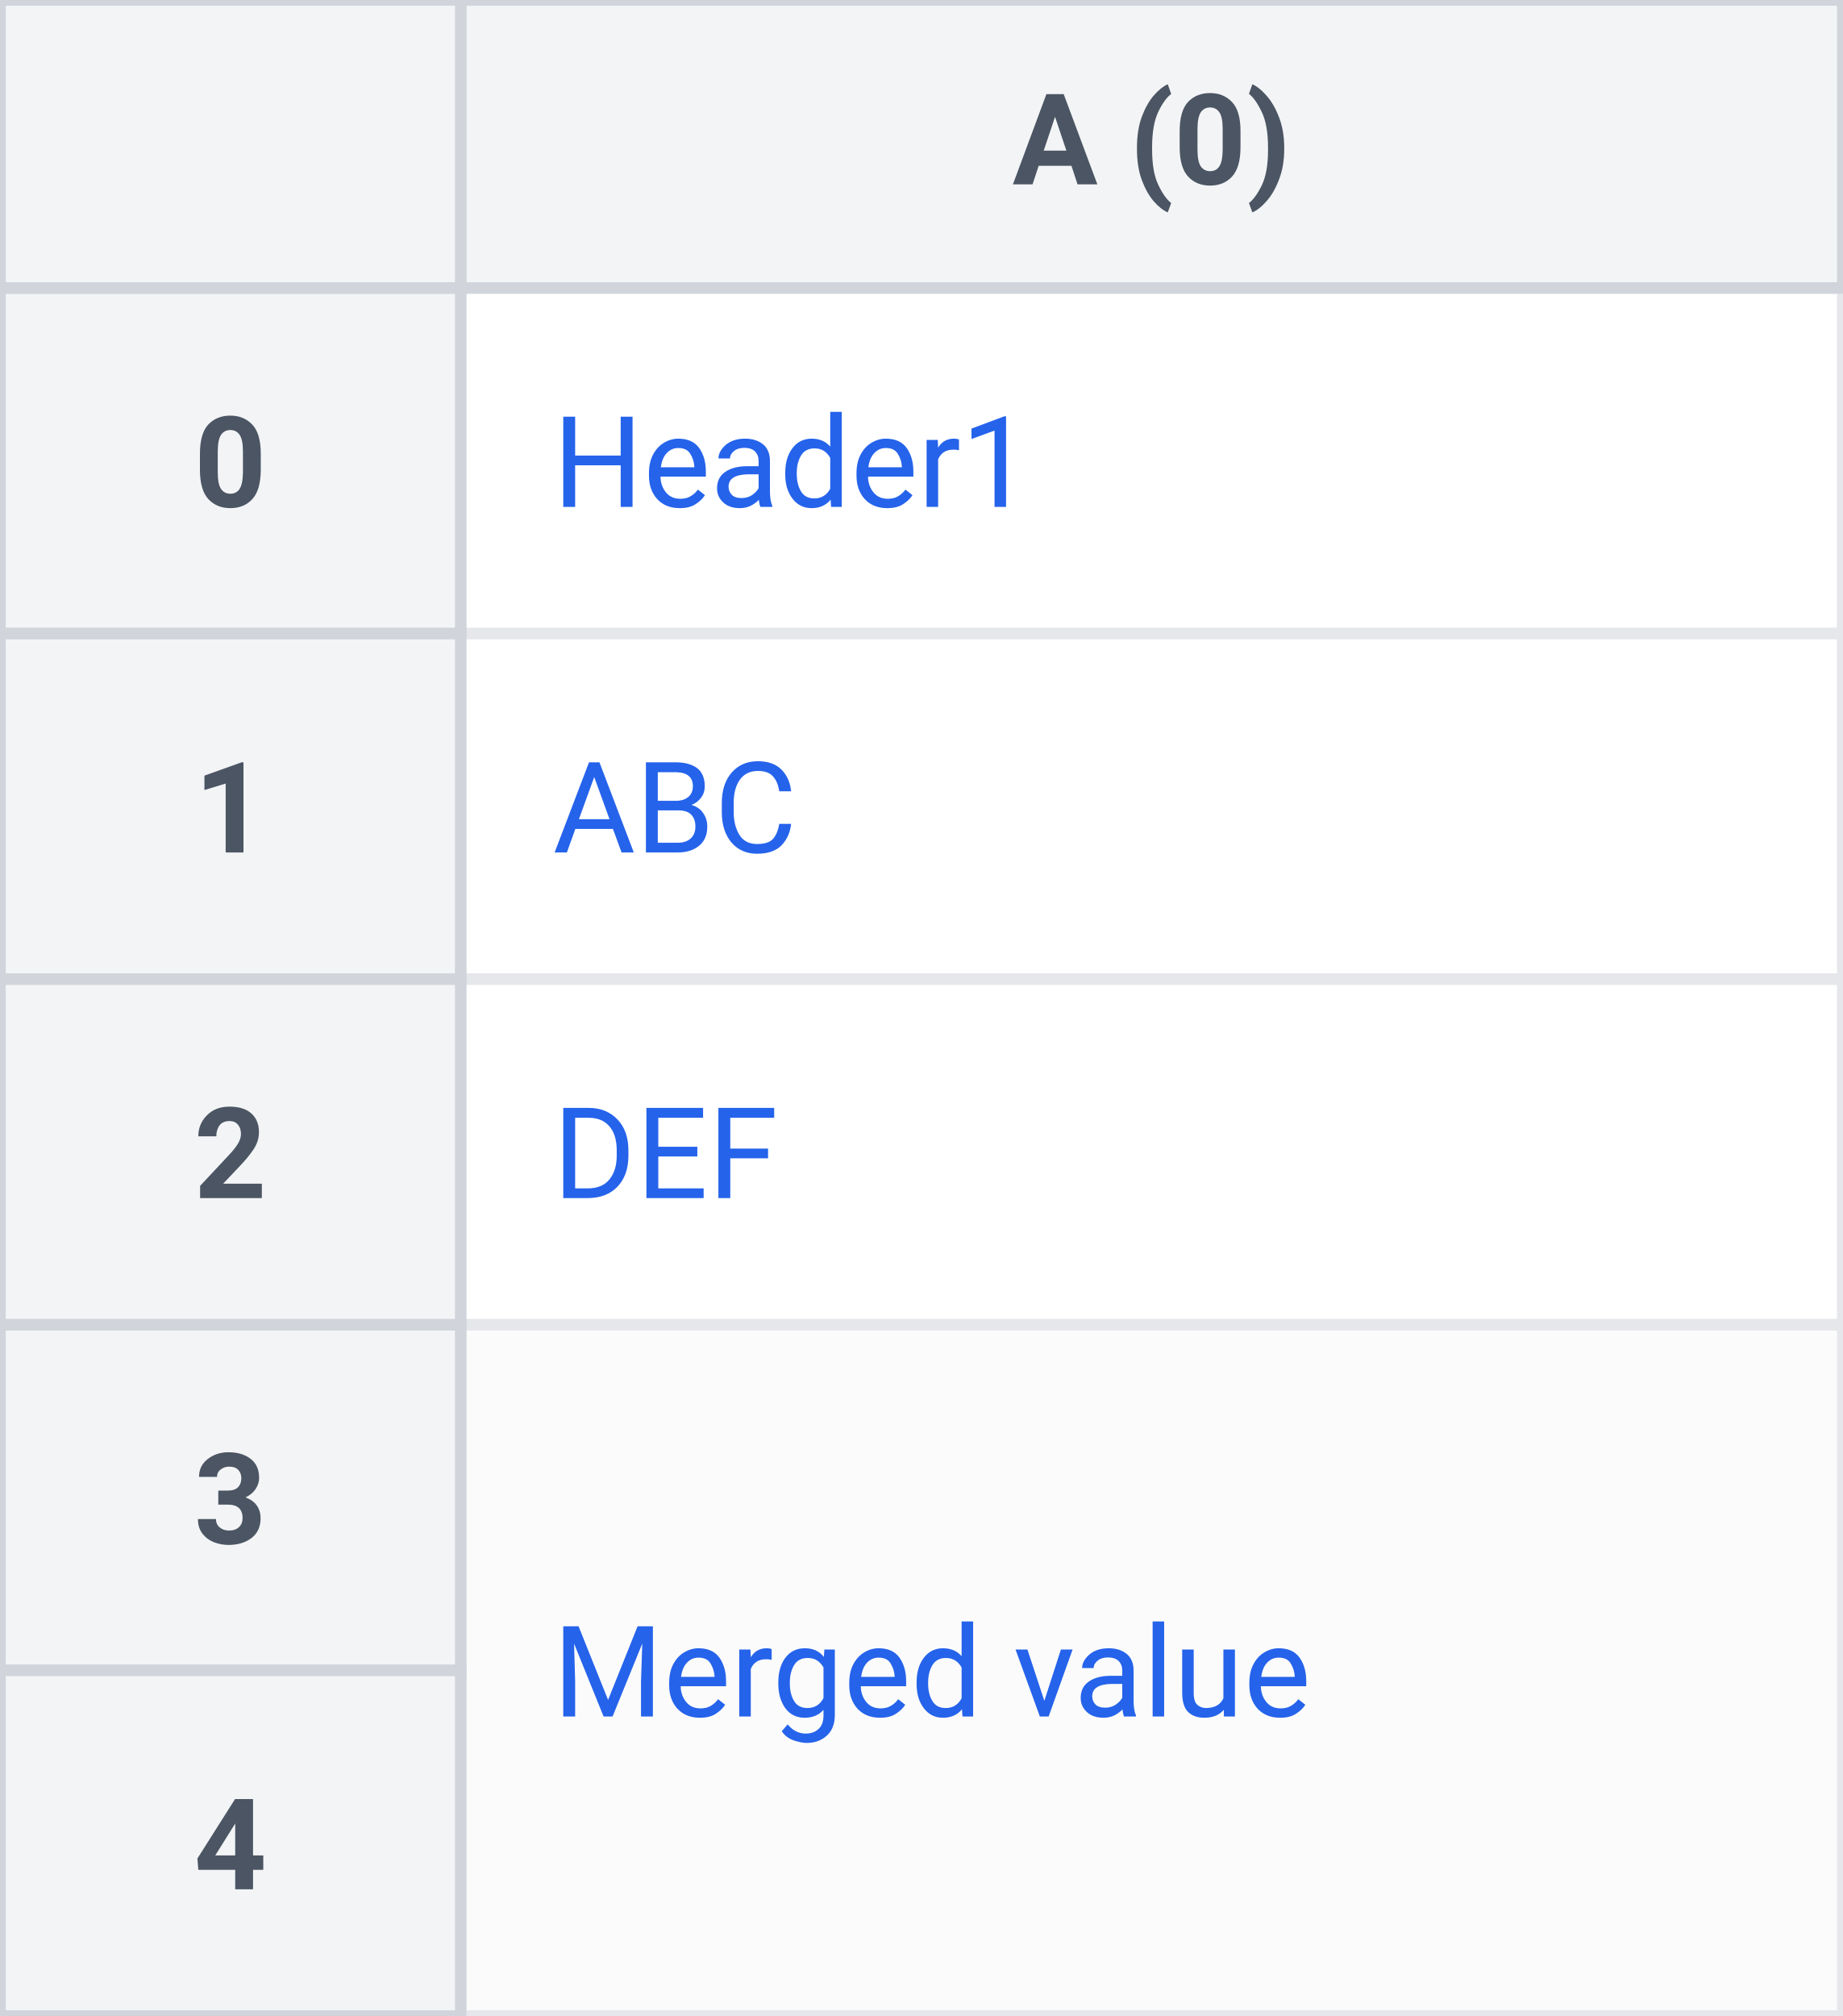
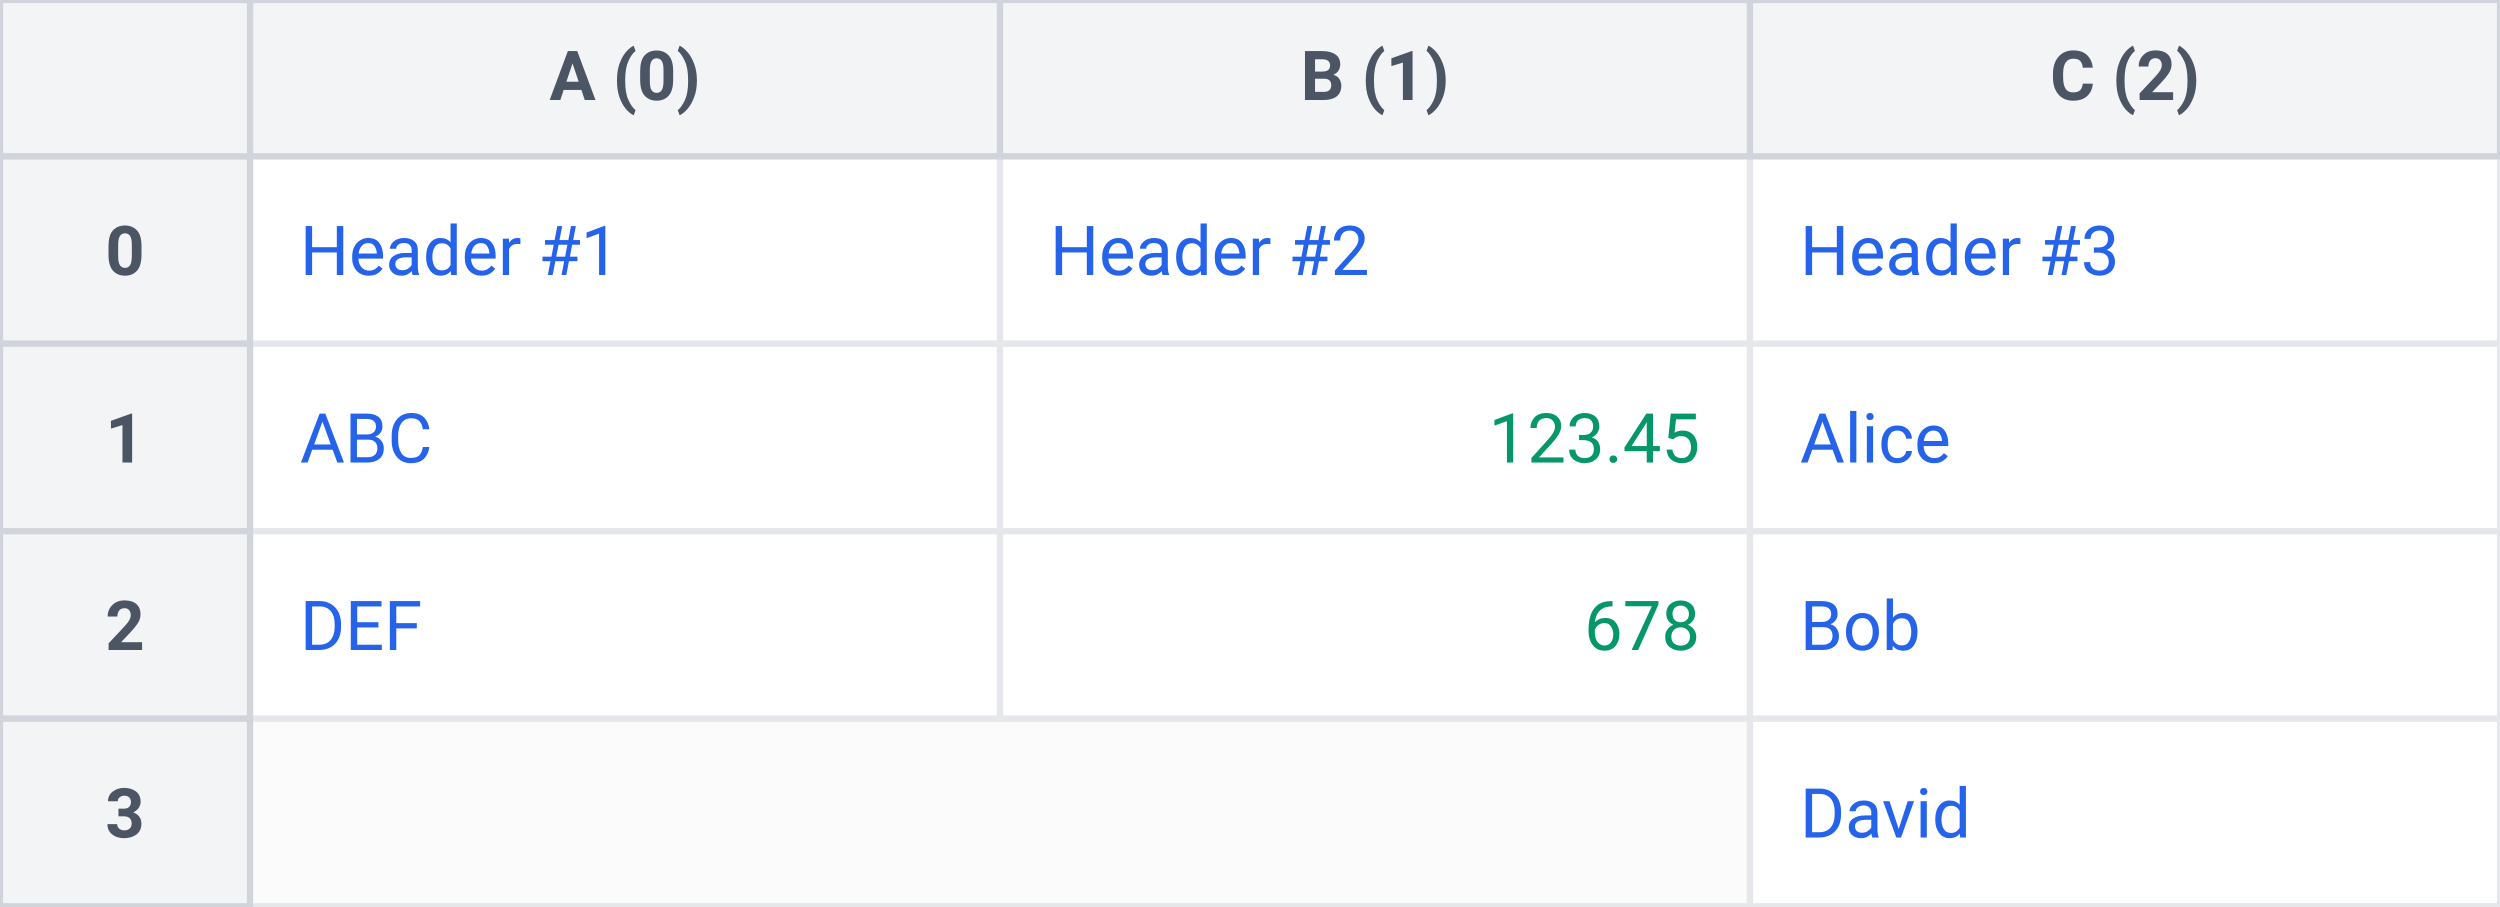
- <svg xmlns="http://www.w3.org/2000/svg" width="160" height="175">
+ <svg xmlns="http://www.w3.org/2000/svg" width="400" height="145">
  <style>
  text {
    font-family: system-ui, -apple-system, BlinkMacSystemFont, "Segoe UI", Roboto, "Helvetica Neue", Arial, sans-serif;
    font-size: 11px;
    fill: #1f2937;
  }
  .hdr-text {
    font-weight: 600;
    fill: #4b5563;
    text-anchor: middle;
  }
  .grid-line {
    stroke: #e5e7eb;
    stroke-width: 1;
  }
  .cell-rect {
    fill: #ffffff;
    stroke: #e5e7eb;
    stroke-width: 1;
  }
  .hdr-rect {
    fill: #f3f4f6;
    stroke: #d1d5db;
    stroke-width: 1;
  }
  .cell-merged {
    fill: #fbfbfb;
  }
  .val-string {
    text-anchor: start;
    fill: #2563eb;
  }
  .val-number {
    text-anchor: end;
    fill: #059669;
  }
  .val-bool {
    text-anchor: middle;
    fill: #7c3aed;
    font-weight: 500;
  }
  .rect-bool {
    fill: #f5f3ff;
  }
  .val-error {
    text-anchor: middle;
    fill: #dc2626;
    font-weight: 500;
  }
  .rect-error {
    fill: #fee2e2;
  }
</style>
  <rect x="40" y="25" width="120" height="30" class="cell-rect" />
-   <text x="48" y="44" class="val-string">Header1</text>
+   <text x="48" y="44" class="val-string">Header #1</text>
+   <rect x="160" y="25" width="120" height="30" class="cell-rect" />
+   <text x="168" y="44" class="val-string">Header #2</text>
+   <rect x="280" y="25" width="120" height="30" class="cell-rect" />
+   <text x="288" y="44" class="val-string">Header #3</text>
  <rect x="40" y="55" width="120" height="30" class="cell-rect" />
  <text x="48" y="74" class="val-string">ABC</text>
+   <rect x="160" y="55" width="120" height="30" class="cell-rect" />
+   <text x="272" y="74" class="val-number">123.45</text>
+   <rect x="280" y="55" width="120" height="30" class="cell-rect" />
+   <text x="288" y="74" class="val-string">Alice</text>
  <rect x="40" y="85" width="120" height="30" class="cell-rect" />
  <text x="48" y="104" class="val-string">DEF</text>
-   <rect x="40" y="115" width="120" height="60" class="cell-rect cell-merged" />
-   <text x="48" y="149" class="val-string">Merged value</text>
+   <rect x="160" y="85" width="120" height="30" class="cell-rect" />
+   <text x="272" y="104" class="val-number">678</text>
+   <rect x="280" y="85" width="120" height="30" class="cell-rect" />
+   <text x="288" y="104" class="val-string">Bob</text>
+   <rect x="40" y="115" width="240" height="30" class="cell-rect cell-merged" />
+   <rect x="280" y="115" width="120" height="30" class="cell-rect" />
+   <text x="288" y="134" class="val-string">David</text>
  <rect x="40" y="0" width="120" height="25" class="hdr-rect" />
  <text x="100" y="16" class="hdr-text">A (0)</text>
+   <rect x="160" y="0" width="120" height="25" class="hdr-rect" />
+   <text x="220" y="16" class="hdr-text">B (1)</text>
+   <rect x="280" y="0" width="120" height="25" class="hdr-rect" />
+   <text x="340" y="16" class="hdr-text">C (2)</text>
  <rect x="0" y="25" width="40" height="30" class="hdr-rect" />
  <text x="20" y="44" class="hdr-text">0</text>
  <rect x="0" y="55" width="40" height="30" class="hdr-rect" />
  <text x="20" y="74" class="hdr-text">1</text>
  <rect x="0" y="85" width="40" height="30" class="hdr-rect" />
  <text x="20" y="104" class="hdr-text">2</text>
  <rect x="0" y="115" width="40" height="30" class="hdr-rect" />
  <text x="20" y="134" class="hdr-text">3</text>
-   <rect x="0" y="145" width="40" height="30" class="hdr-rect" />
-   <text x="20" y="164" class="hdr-text">4</text>
  <rect x="0" y="0" width="40" height="25" class="hdr-rect" />
</svg>
